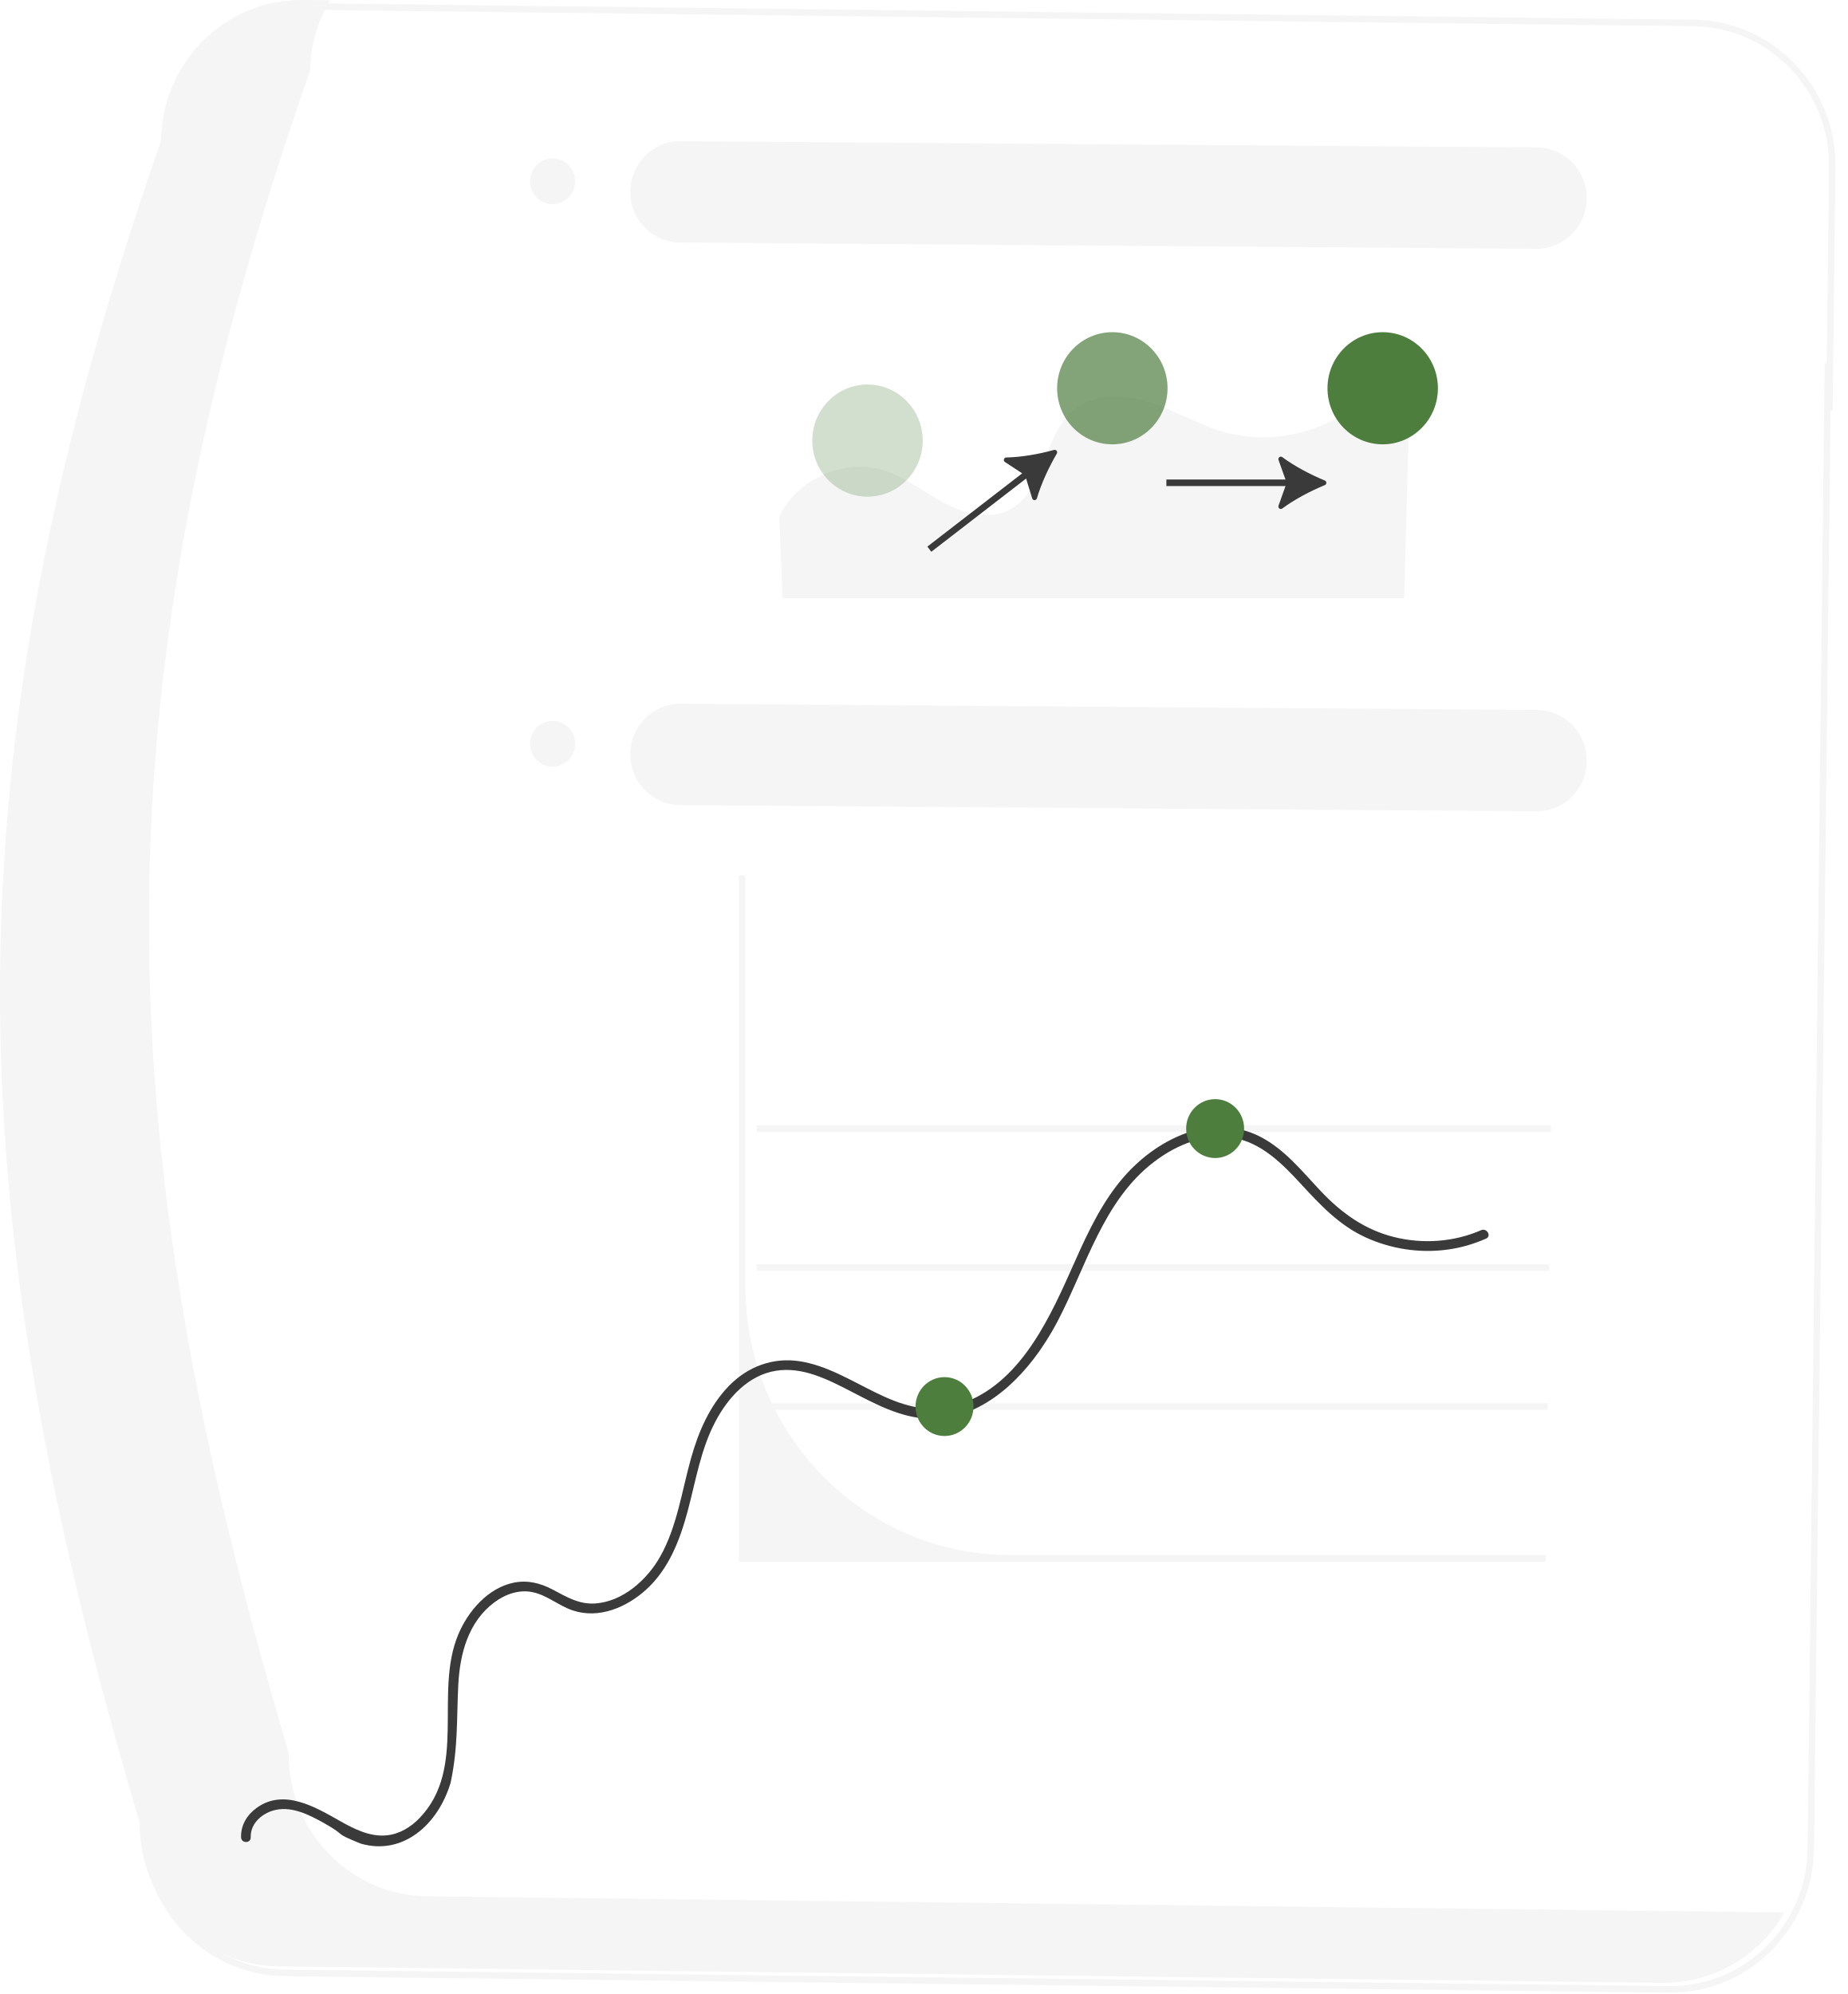
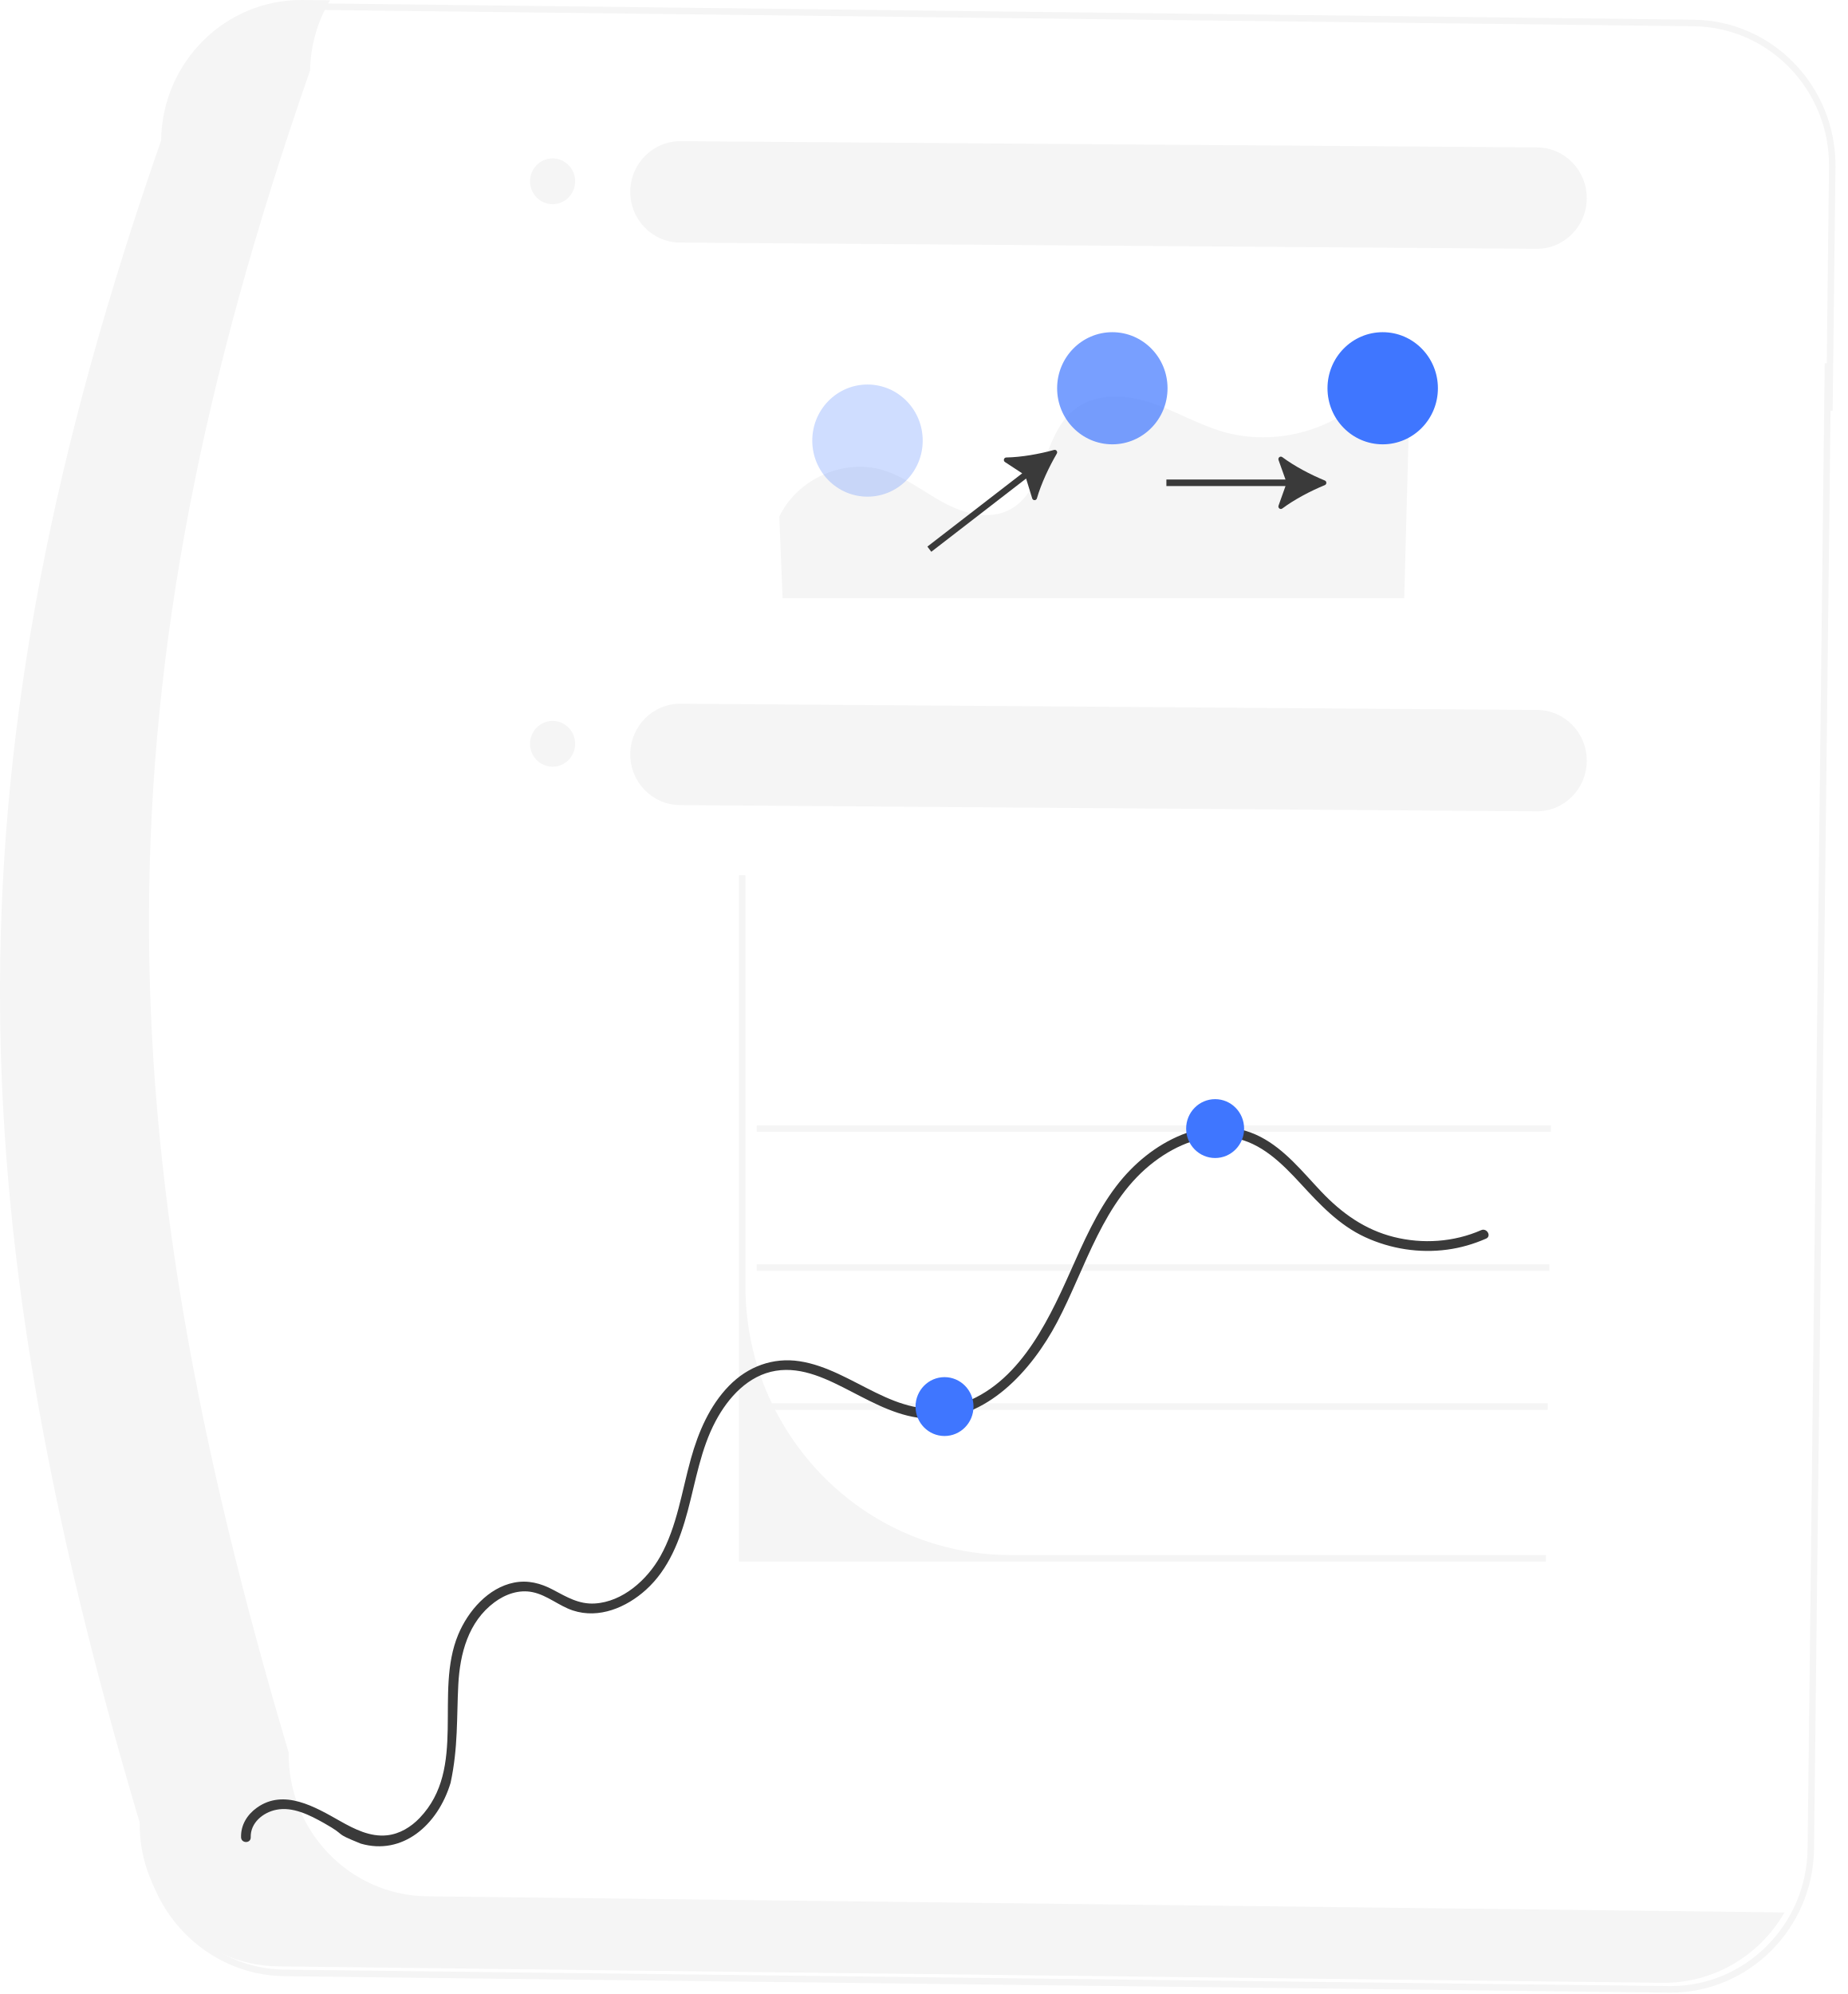
<svg xmlns="http://www.w3.org/2000/svg" width="126" height="136" viewBox="0 0 126 136" fill="none">
  <path d="M113.955 135.906C113.919 135.906 113.883 135.906 113.848 135.906L19.4 134.786C14.032 134.715 9.708 130.233 9.746 124.787C3.078 102.326 0.14 84.638 0.22 67.442C0.304 49.494 3.796 31.236 11.21 9.989C11.296 4.578 15.664 0.222 20.986 0.222C21.021 0.222 21.055 0.222 21.09 0.223L115.538 1.345C120.918 1.415 125.248 5.916 125.189 11.378L124.998 28.014L124.856 28.016L123.728 126.104C123.659 131.532 119.285 135.906 113.955 135.906ZM20.986 0.668C15.892 0.668 11.712 4.848 11.648 10.031L11.648 10.068L11.636 10.103C-2.521 50.662 -2.903 80.647 10.176 124.69L10.186 124.723L10.185 124.757C10.132 129.973 14.268 134.272 19.405 134.34L113.853 135.459C113.887 135.46 113.921 135.46 113.955 135.46C119.046 135.46 123.223 131.282 123.289 126.099L124.33 35.571L124.335 35.125L124.456 24.774L124.596 24.773L124.75 11.373C124.806 6.157 120.671 1.858 115.532 1.791L21.085 0.669C21.052 0.668 21.019 0.668 20.986 0.668Z" fill="#F5F5F5" />
  <path d="M105.57 95.712L105.563 96.158H51.613V95.712H105.57Z" fill="#F5F5F5" />
  <path d="M105.677 86.231L105.673 86.678H51.613V86.231H105.677Z" fill="#F5F5F5" />
  <path d="M105.787 76.751L105.783 77.198H51.613V76.751H105.787Z" fill="#F5F5F5" />
  <path d="M105.442 106.062L105.437 106.508H50.402V59.687L50.842 59.691V87.71C50.842 90.579 51.49 93.294 52.645 95.712C52.718 95.861 52.79 96.011 52.867 96.158C55.876 102.042 61.935 106.062 68.916 106.062H105.442Z" fill="#F5F5F5" />
  <path d="M29.124 129.338C23.854 129.27 19.633 124.882 19.688 119.53C7.136 77.265 6.35 47.208 21.15 4.805C21.18 3.117 21.648 1.467 22.507 0.023L20.648 0.001C15.378 -0.056 11.057 4.23 10.989 9.582C-3.81 51.986 -3.024 82.042 9.527 124.308C9.472 129.659 13.693 134.047 18.963 134.116L113.411 135.237C116.826 135.266 119.994 133.434 121.713 130.437L29.124 129.338Z" fill="#F5F5F5" />
  <path d="M17.101 125.311C17.072 124.32 17.945 123.617 18.837 123.436C19.971 123.205 21.129 123.799 22.09 124.338C23.807 125.303 22.589 124.924 24.606 125.743C27.43 126.563 29.85 124.515 30.732 121.601C31.253 119.19 31.143 117.133 31.258 114.916C31.368 112.78 31.941 110.611 33.723 109.285C34.472 108.728 35.404 108.398 36.333 108.594C37.326 108.802 38.119 109.527 39.075 109.842C40.855 110.429 42.726 109.637 44.061 108.429C45.613 107.025 46.371 105.05 46.905 103.058C47.458 100.992 47.796 98.829 48.81 96.927C49.675 95.303 51.035 93.804 52.908 93.495C54.744 93.191 56.502 94.105 58.087 94.923C59.717 95.766 61.403 96.678 63.271 96.757C67.275 96.925 70.367 93.466 72.102 90.178C74.082 86.424 75.23 81.869 78.749 79.216C80.261 78.075 82.18 77.279 84.09 77.598C86.021 77.921 87.431 79.343 88.714 80.733C90.027 82.157 91.331 83.56 93.111 84.38C94.858 85.185 96.809 85.486 98.711 85.231C99.63 85.108 100.509 84.852 101.359 84.48C101.747 84.309 101.412 83.733 101.026 83.902C99.162 84.719 97.04 84.861 95.073 84.369C93.097 83.875 91.522 82.752 90.127 81.283C88.85 79.938 87.648 78.406 85.977 77.541C84.287 76.667 82.349 76.689 80.604 77.395C78.835 78.11 77.302 79.376 76.14 80.897C74.79 82.664 73.892 84.736 72.99 86.76C71.359 90.42 69.268 94.742 65.095 95.879C61.144 96.956 58.221 93.406 54.535 92.842C52.724 92.565 51.009 93.202 49.726 94.516C48.398 95.877 47.63 97.676 47.123 99.494C46.501 101.721 46.181 104.107 45.04 106.146C44.138 107.758 42.466 109.253 40.568 109.365C39.48 109.429 38.647 108.919 37.717 108.427C36.879 107.983 36.004 107.754 35.062 107.941C33.297 108.291 31.926 109.874 31.253 111.488C29.591 115.47 31.879 120.586 28.626 123.99C28.031 124.612 27.268 125.08 26.407 125.175C25.253 125.303 24.175 124.757 23.197 124.204C21.507 123.249 19.368 121.971 17.517 123.297C16.86 123.768 16.417 124.478 16.442 125.311C16.455 125.74 17.114 125.742 17.101 125.311Z" fill="#3A3A3A" />
-   <path d="M82.879 78.982C83.971 78.982 84.856 78.083 84.856 76.974C84.856 75.866 83.971 74.967 82.879 74.967C81.787 74.967 80.902 75.866 80.902 76.974C80.902 78.083 81.787 78.982 82.879 78.982Z" fill="#4D7E3E" />
-   <path d="M64.422 97.942C65.514 97.942 66.399 97.043 66.399 95.935C66.399 94.826 65.514 93.927 64.422 93.927C63.33 93.927 62.445 94.826 62.445 95.935C62.445 97.043 63.33 97.942 64.422 97.942Z" fill="#4D7E3E" />
+   <path d="M82.879 78.982C83.971 78.982 84.856 78.083 84.856 76.974C84.856 75.866 83.971 74.967 82.879 74.967C81.787 74.967 80.902 75.866 80.902 76.974C80.902 78.083 81.787 78.982 82.879 78.982Z" fill="#3F76FF" />
+   <path d="M64.422 97.942C65.514 97.942 66.399 97.043 66.399 95.935C66.399 94.826 65.514 93.927 64.422 93.927C63.33 93.927 62.445 94.826 62.445 95.935C62.445 97.043 63.33 97.942 64.422 97.942Z" fill="#3F76FF" />
  <path d="M53.152 35.241C54.365 32.686 57.51 31.263 60.191 32.056C61.702 32.503 62.969 33.53 64.358 34.281C65.747 35.032 67.47 35.498 68.867 34.763C71.269 33.5 71.122 29.73 73.211 27.986C74.601 26.825 76.641 26.879 78.359 27.423C80.078 27.968 81.649 28.929 83.379 29.435C86.597 30.378 90.257 29.585 92.817 27.391C92.842 27.369 92.867 27.347 92.892 27.325C94.159 26.191 96.145 27.125 96.099 28.84L95.775 40.794H53.379L53.152 35.241Z" fill="#F5F5F5" />
  <path d="M90.36 33.087C90.5 33.029 90.5 32.83 90.36 32.773C89.385 32.371 88.294 31.8 87.46 31.178C87.326 31.078 87.148 31.216 87.204 31.374L87.679 32.706H79.555V33.153H87.679L87.204 34.486C87.148 34.644 87.326 34.781 87.46 34.682C88.294 34.06 89.385 33.488 90.36 33.087Z" fill="#3A3A3A" />
  <path d="M72.08 30.938C72.157 30.806 72.038 30.648 71.893 30.688C70.878 30.968 69.668 31.184 68.634 31.202C68.468 31.205 68.408 31.424 68.547 31.515L69.72 32.284L63.254 37.279L63.52 37.634L69.986 32.639L70.403 33.992C70.452 34.153 70.676 34.152 70.723 33.991C71.016 32.983 71.544 31.857 72.08 30.938Z" fill="#3A3A3A" />
-   <path d="M94.309 30.305C96.388 30.305 98.074 28.593 98.074 26.481C98.074 24.369 96.388 22.657 94.309 22.657C92.229 22.657 90.543 24.369 90.543 26.481C90.543 28.593 92.229 30.305 94.309 30.305Z" fill="#4D7E3E" />
-   <path opacity="0.7" d="M75.867 30.305C77.947 30.305 79.633 28.593 79.633 26.481C79.633 24.369 77.947 22.657 75.867 22.657C73.787 22.657 72.102 24.369 72.102 26.481C72.102 28.593 73.787 30.305 75.867 30.305Z" fill="#4D7E3E" />
-   <path opacity="0.25" d="M59.168 33.874C61.248 33.874 62.934 32.162 62.934 30.05C62.934 27.938 61.248 26.226 59.168 26.226C57.088 26.226 55.402 27.938 55.402 30.05C55.402 32.162 57.088 33.874 59.168 33.874Z" fill="#4D7E3E" />
+   <path d="M94.309 30.305C96.388 30.305 98.074 28.593 98.074 26.481C98.074 24.369 96.388 22.657 94.309 22.657C92.229 22.657 90.543 24.369 90.543 26.481C90.543 28.593 92.229 30.305 94.309 30.305Z" fill="#3F76FF" />
+   <path opacity="0.7" d="M75.867 30.305C77.947 30.305 79.633 28.593 79.633 26.481C79.633 24.369 77.947 22.657 75.867 22.657C73.787 22.657 72.102 24.369 72.102 26.481C72.102 28.593 73.787 30.305 75.867 30.305Z" fill="#3F76FF" />
+   <path opacity="0.25" d="M59.168 33.874C61.248 33.874 62.934 32.162 62.934 30.05C62.934 27.938 61.248 26.226 59.168 26.226C57.088 26.226 55.402 27.938 55.402 30.05C55.402 32.162 57.088 33.874 59.168 33.874Z" fill="#3F76FF" />
  <path d="M104.847 48.422L46.417 47.996C44.539 47.983 43.002 49.522 42.988 51.429C42.975 53.336 44.491 54.897 46.369 54.911L104.798 55.336C106.676 55.35 108.214 53.811 108.227 51.904C108.241 49.997 106.725 48.435 104.847 48.422Z" fill="#F5F5F5" />
  <path d="M37.69 52.293C38.539 52.293 39.228 51.594 39.228 50.732C39.228 49.87 38.539 49.17 37.69 49.17C36.841 49.17 36.152 49.87 36.152 50.732C36.152 51.594 36.841 52.293 37.69 52.293Z" fill="#F5F5F5" />
  <path d="M104.847 10.055L46.417 9.629C44.539 9.616 43.002 11.155 42.988 13.062C42.975 14.969 44.491 16.53 46.369 16.544L104.798 16.969C106.676 16.983 108.214 15.444 108.227 13.537C108.241 11.63 106.725 10.068 104.847 10.055Z" fill="#F5F5F5" />
  <path d="M37.69 13.927C38.539 13.927 39.228 13.227 39.228 12.365C39.228 11.503 38.539 10.804 37.69 10.804C36.841 10.804 36.152 11.503 36.152 12.365C36.152 13.227 36.841 13.927 37.69 13.927Z" fill="#F5F5F5" />
</svg>
